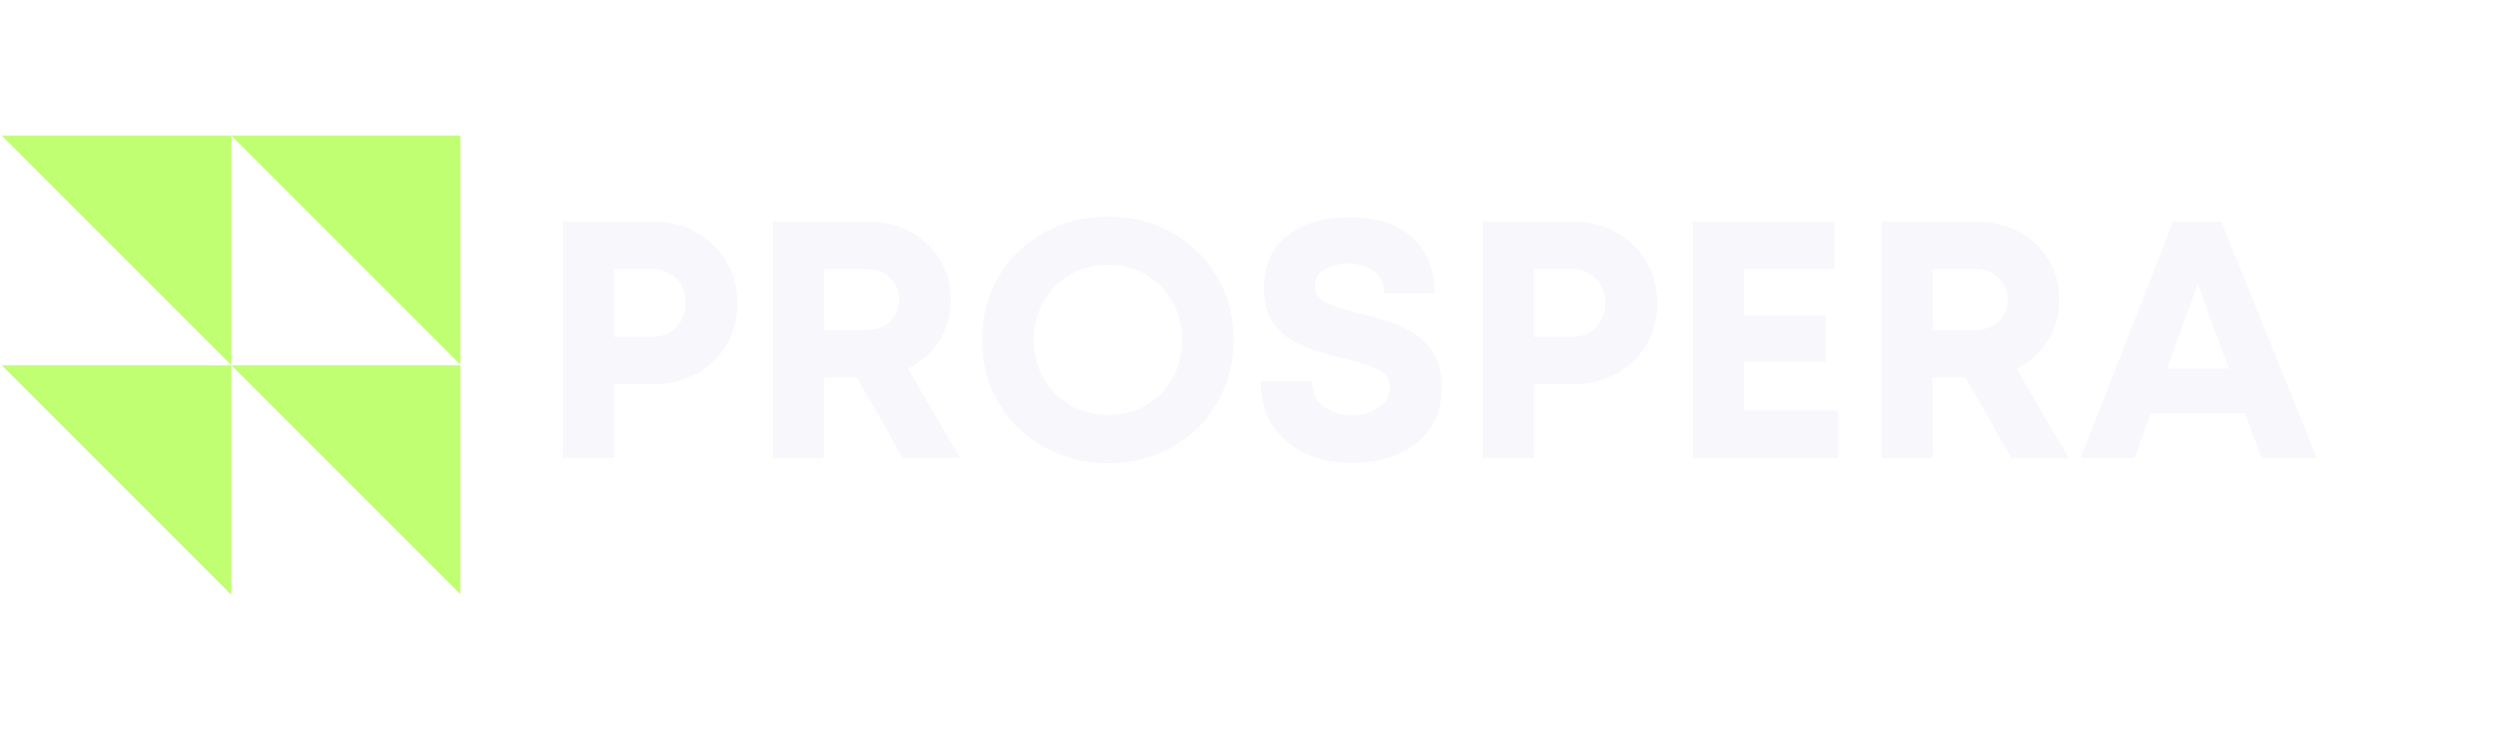
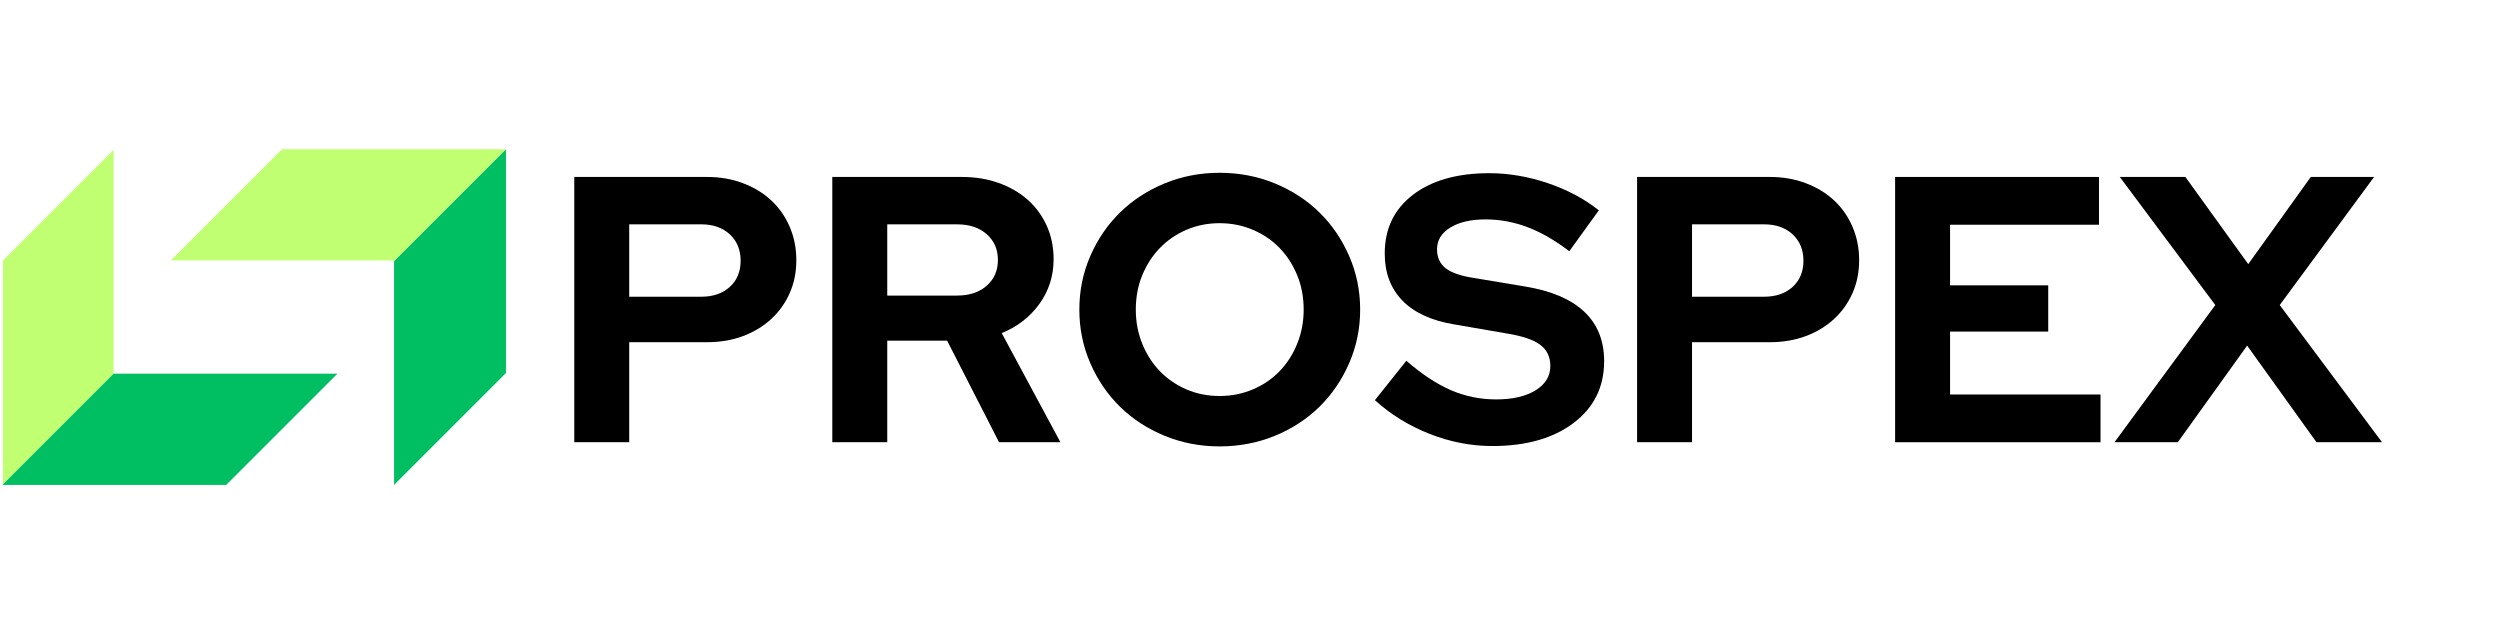
- <svg xmlns="http://www.w3.org/2000/svg" width="1453" zoomAndPan="magnify" viewBox="0 0 1089.75 319.5" height="426" preserveAspectRatio="xMidYMid meet" version="1.0">
+ <svg xmlns="http://www.w3.org/2000/svg" width="1726" zoomAndPan="magnify" viewBox="0 0 1294.5 329.25" height="439" preserveAspectRatio="xMidYMid meet" version="1.0">
  <defs>
    <g />
-     <clipPath id="ae3eec9528">
-       <path d="M 0.727 59.121 L 200.664 59.121 L 200.664 259.059 L 0.727 259.059 Z M 0.727 59.121 " clip-rule="nonzero" />
+     <clipPath id="92e32a2289">
+       <path d="M 1.223 77.246 L 58.84 77.246 L 58.84 250.852 L 1.223 250.852 Z M 1.223 77.246 " clip-rule="nonzero" />
    </clipPath>
-     <clipPath id="e1ee5a1698">
-       <path d="M 1.008 0.121 L 200.664 0.121 L 200.664 200.059 L 1.008 200.059 Z M 1.008 0.121 " clip-rule="nonzero" />
+     <clipPath id="397f9b1c89">
+       <path d="M 0.551 0.246 L 57.84 0.246 L 57.84 173.852 L 0.551 173.852 Z M 0.551 0.246 " clip-rule="nonzero" />
    </clipPath>
-     <clipPath id="33c1fe5118">
-       <rect x="0" width="201" y="0" height="201" />
+     <clipPath id="f1d10dc40a">
+       <rect x="0" width="58" y="0" height="174" />
    </clipPath>
-     <clipPath id="826885cc81">
-       <rect x="0" width="780" y="0" height="136" />
+     <clipPath id="df306636cb">
+       <path d="M 1.227 193.469 L 174.828 193.469 L 174.828 251.09 L 1.227 251.09 Z M 1.227 193.469 " clip-rule="nonzero" />
+     </clipPath>
+     <clipPath id="aa863c9fd9">
+       <path d="M 204.371 77.48 L 261.992 77.48 L 261.992 251.086 L 204.371 251.086 Z M 204.371 77.48 " clip-rule="nonzero" />
+     </clipPath>
+     <clipPath id="ba5fa079bc">
+       <path d="M 0.371 0.48 L 57.664 0.48 L 57.664 174.086 L 0.371 174.086 Z M 0.371 0.48 " clip-rule="nonzero" />
+     </clipPath>
+     <clipPath id="23e61fa276">
+       <rect x="0" width="58" y="0" height="175" />
+     </clipPath>
+     <clipPath id="e71df36013">
+       <path d="M 88.383 77.242 L 261.988 77.242 L 261.988 134.863 L 88.383 134.863 Z M 88.383 77.242 " clip-rule="nonzero" />
+     </clipPath>
+     <clipPath id="653ae11bc3">
+       <rect x="0" width="962" y="0" height="260" />
    </clipPath>
  </defs>
-   <g clip-path="url(#ae3eec9528)">
-     <g transform="matrix(1, 0, 0, 1, 0.000000000000000111, 59)">
-       <g clip-path="url(#33c1fe5118)">
-         <g clip-path="url(#e1ee5a1698)">
-           <path fill="#c1ff72" d="M 100.848 0.121 L 200.945 100.219 L 200.945 0.121 Z M 100.848 0.121 L 100.848 100.219 L 0.738 0.121 Z M 100.848 200.328 L 0.746 100.23 L 100.848 100.23 Z M 200.945 200.328 L 100.848 100.23 L 200.945 100.23 Z M 200.945 200.328 " fill-opacity="1" fill-rule="nonzero" />
+   <g clip-path="url(#92e32a2289)">
+     <g transform="matrix(1, 0, 0, 1, 1, 77)">
+       <g clip-path="url(#f1d10dc40a)">
+         <g clip-path="url(#397f9b1c89)">
+           <path fill="#c1ff72" d="M 58.168 0.246 L 58.168 116.141 L 0.223 174.086 L 0.223 58.191 Z M 58.168 0.246 " fill-opacity="1" fill-rule="nonzero" />
        </g>
      </g>
    </g>
  </g>
-   <g transform="matrix(1, 0, 0, 1, 233, 91)">
-     <g clip-path="url(#826885cc81)">
-       <g fill="#f8f8fc" fill-opacity="1">
-         <g transform="translate(0.576564, 108.6723)">
+   <g clip-path="url(#df306636cb)">
+     <path fill="#00bf63" d="M 1.227 251.09 L 117.117 251.09 L 175.062 193.145 L 59.172 193.145 Z M 1.227 251.09 " fill-opacity="1" fill-rule="nonzero" />
+   </g>
+   <g clip-path="url(#aa863c9fd9)">
+     <g transform="matrix(1, 0, 0, 1, 204, 77)">
+       <g clip-path="url(#23e61fa276)">
+         <g clip-path="url(#ba5fa079bc)">
+           <path fill="#00bf63" d="M 0.047 174.086 L 0.047 58.191 L 57.992 0.246 L 57.992 116.141 Z M 0.047 174.086 " fill-opacity="1" fill-rule="nonzero" />
+         </g>
+       </g>
+     </g>
+   </g>
+   <g clip-path="url(#e71df36013)">
+     <path fill="#c1ff72" d="M 261.988 77.242 L 146.098 77.242 L 88.152 135.191 L 204.043 135.191 Z M 261.988 77.242 " fill-opacity="1" fill-rule="nonzero" />
+   </g>
+   <g transform="matrix(1, 0, 0, 1, 279, 34)">
+     <g clip-path="url(#653ae11bc3)">
+       <g fill="#000000" fill-opacity="1">
+         <g transform="translate(5.997716, 194.9865)">
          <g>
-             <path d="M 51.375 -103.031 C 58.332 -103.031 64.535 -101.484 69.984 -98.391 C 75.43 -95.305 79.773 -91.086 83.016 -85.734 C 86.254 -80.391 87.875 -74.332 87.875 -67.562 C 87.875 -60.789 86.273 -54.727 83.078 -49.375 C 79.891 -44.031 75.547 -39.836 70.047 -36.797 C 64.555 -33.754 58.332 -32.234 51.375 -32.234 L 34.141 -32.234 L 34.141 0 L 11.781 0 L 11.781 -103.031 Z M 50.484 -52.844 C 54.898 -52.844 58.457 -54.238 61.156 -57.031 C 63.852 -59.832 65.203 -63.344 65.203 -67.562 C 65.203 -71.875 63.852 -75.426 61.156 -78.219 C 58.457 -81.02 54.898 -82.422 50.484 -82.422 L 34.141 -82.422 L 34.141 -52.844 Z M 50.484 -52.844 " />
+             <path d="M 12.359 0 L 12.359 -137.359 L 81.234 -137.359 C 87.898 -137.359 94.078 -136.273 99.766 -134.109 C 105.461 -131.953 110.336 -128.977 114.391 -125.188 C 118.453 -121.395 121.625 -116.848 123.906 -111.547 C 126.195 -106.254 127.344 -100.469 127.344 -94.188 C 127.344 -88.039 126.195 -82.383 123.906 -77.219 C 121.625 -72.051 118.422 -67.566 114.297 -63.766 C 110.172 -59.973 105.297 -57.031 99.672 -54.938 C 94.047 -52.844 87.898 -51.797 81.234 -51.797 L 40.812 -51.797 L 40.812 0 Z M 78.094 -112.828 L 40.812 -112.828 L 40.812 -75.344 L 78.094 -75.344 C 84.238 -75.344 89.176 -77.039 92.906 -80.438 C 96.633 -83.844 98.5 -88.359 98.5 -93.984 C 98.5 -99.609 96.633 -104.156 92.906 -107.625 C 89.176 -111.094 84.238 -112.828 78.094 -112.828 Z M 78.094 -112.828 " />
          </g>
        </g>
      </g>
-       <g fill="#f8f8fc" fill-opacity="1">
-         <g transform="translate(92.1005, 108.6723)">
+       <g fill="#000000" fill-opacity="1">
+         <g transform="translate(139.6058, 194.9865)">
          <g>
-             <path d="M 68.438 0 L 48.422 -35.172 L 34.141 -35.172 L 34.141 0 L 11.781 0 L 11.781 -103.031 L 53.422 -103.031 C 60.297 -103.031 66.43 -101.555 71.828 -98.609 C 77.223 -95.672 81.488 -91.648 84.625 -86.547 C 87.77 -81.441 89.344 -75.555 89.344 -68.891 C 89.344 -62.211 87.648 -56.25 84.266 -51 C 80.879 -45.75 76.344 -41.75 70.656 -39 L 93.469 0 Z M 34.141 -82.422 L 34.141 -55.781 L 51.953 -55.781 C 56.566 -55.781 60.195 -57.031 62.844 -59.531 C 65.5 -62.039 66.828 -65.207 66.828 -69.031 C 66.828 -72.957 65.5 -76.172 62.844 -78.672 C 60.195 -81.172 56.566 -82.422 51.953 -82.422 Z M 34.141 -82.422 " />
+             <path d="M 12.359 0 L 12.359 -137.359 L 79.469 -137.359 C 86.406 -137.359 92.781 -136.312 98.594 -134.219 C 104.414 -132.125 109.422 -129.211 113.609 -125.484 C 117.797 -121.754 121.066 -117.27 123.422 -112.031 C 125.773 -106.801 126.953 -101.051 126.953 -94.781 C 126.953 -86.145 124.5 -78.426 119.594 -71.625 C 114.688 -64.82 108.18 -59.785 100.078 -56.516 L 130.484 0 L 98.703 0 L 71.812 -52.594 L 40.812 -52.594 L 40.812 0 Z M 76.922 -112.828 L 40.812 -112.828 L 40.812 -75.938 L 76.922 -75.938 C 83.328 -75.938 88.457 -77.633 92.312 -81.031 C 96.176 -84.438 98.109 -88.883 98.109 -94.375 C 98.109 -99.875 96.176 -104.32 92.312 -107.719 C 88.457 -111.125 83.328 -112.828 76.922 -112.828 Z M 76.922 -112.828 " />
          </g>
        </g>
      </g>
-       <g fill="#f8f8fc" fill-opacity="1">
-         <g transform="translate(189.3631, 108.6723)">
+       <g fill="#000000" fill-opacity="1">
+         <g transform="translate(272.8213, 194.9865)">
          <g>
-             <path d="M 60.641 2.203 C 52.785 2.203 45.52 0.852 38.844 -1.844 C 32.176 -4.539 26.363 -8.316 21.406 -13.172 C 16.457 -18.023 12.609 -23.711 9.859 -30.234 C 7.109 -36.766 5.734 -43.859 5.734 -51.516 C 5.734 -59.172 7.109 -66.258 9.859 -72.781 C 12.609 -79.312 16.457 -85.004 21.406 -89.859 C 26.363 -94.711 32.176 -98.488 38.844 -101.188 C 45.52 -103.883 52.785 -105.234 60.641 -105.234 C 68.492 -105.234 75.754 -103.883 82.422 -101.188 C 89.098 -98.488 94.891 -94.711 99.797 -89.859 C 104.703 -85.004 108.523 -79.312 111.266 -72.781 C 114.016 -66.258 115.391 -59.172 115.391 -51.516 C 115.391 -43.859 114.016 -36.766 111.266 -30.234 C 108.523 -23.711 104.703 -18.023 99.797 -13.172 C 94.891 -8.316 89.098 -4.539 82.422 -1.844 C 75.754 0.852 68.492 2.203 60.641 2.203 Z M 60.641 -18.844 C 66.816 -18.844 72.332 -20.266 77.188 -23.109 C 82.051 -25.953 85.879 -29.828 88.672 -34.734 C 91.473 -39.641 92.875 -45.234 92.875 -51.516 C 92.875 -57.691 91.473 -63.258 88.672 -68.219 C 85.879 -73.176 82.051 -77.078 77.188 -79.922 C 72.332 -82.766 66.816 -84.188 60.641 -84.188 C 54.555 -84.188 49.062 -82.766 44.156 -79.922 C 39.25 -77.078 35.375 -73.176 32.531 -68.219 C 29.688 -63.258 28.266 -57.691 28.266 -51.516 C 28.266 -45.336 29.688 -39.77 32.531 -34.812 C 35.375 -29.852 39.25 -25.953 44.156 -23.109 C 49.062 -20.266 54.555 -18.844 60.641 -18.844 Z M 60.641 -18.844 " />
+             <path d="M 152.469 -68.672 C 152.469 -58.859 150.566 -49.602 146.766 -40.906 C 142.973 -32.207 137.836 -24.688 131.359 -18.344 C 124.891 -12 117.207 -6.992 108.312 -3.328 C 99.414 0.328 89.867 2.156 79.672 2.156 C 69.598 2.156 60.113 0.328 51.219 -3.328 C 42.32 -6.992 34.633 -12 28.156 -18.344 C 21.676 -24.688 16.539 -32.207 12.75 -40.906 C 8.957 -49.602 7.062 -58.859 7.062 -68.672 C 7.062 -78.484 8.957 -87.738 12.75 -96.438 C 16.539 -105.133 21.676 -112.656 28.156 -119 C 34.633 -125.344 42.32 -130.348 51.219 -134.016 C 60.113 -137.68 69.598 -139.516 79.672 -139.516 C 89.867 -139.516 99.414 -137.68 108.312 -134.016 C 117.207 -130.348 124.891 -125.344 131.359 -119 C 137.836 -112.656 142.973 -105.133 146.766 -96.438 C 150.566 -87.738 152.469 -78.484 152.469 -68.672 Z M 123.219 -68.672 C 123.219 -75.086 122.102 -81.008 119.875 -86.438 C 117.656 -91.863 114.617 -96.57 110.766 -100.562 C 106.91 -104.551 102.301 -107.691 96.938 -109.984 C 91.57 -112.273 85.816 -113.422 79.672 -113.422 C 73.516 -113.422 67.785 -112.273 62.484 -109.984 C 57.191 -107.691 52.613 -104.551 48.75 -100.562 C 44.895 -96.57 41.852 -91.863 39.625 -86.438 C 37.406 -81.008 36.297 -75.086 36.297 -68.672 C 36.297 -62.398 37.406 -56.516 39.625 -51.016 C 41.852 -45.523 44.895 -40.785 48.75 -36.797 C 52.613 -32.805 57.191 -29.664 62.484 -27.375 C 67.785 -25.082 73.516 -23.938 79.672 -23.938 C 85.816 -23.938 91.57 -25.082 96.938 -27.375 C 102.301 -29.664 106.91 -32.805 110.766 -36.797 C 114.617 -40.785 117.656 -45.523 119.875 -51.016 C 122.102 -56.516 123.219 -62.398 123.219 -68.672 Z M 123.219 -68.672 " />
          </g>
        </g>
      </g>
-       <g fill="#f8f8fc" fill-opacity="1">
-         <g transform="translate(310.4631, 108.6723)">
+       <g fill="#000000" fill-opacity="1">
+         <g transform="translate(432.3269, 194.9865)">
          <g>
-             <path d="M 45.922 2.062 C 38.066 2.062 31.145 0.641 25.156 -2.203 C 19.176 -5.047 14.492 -9.117 11.109 -14.422 C 7.723 -19.723 6.031 -26.051 6.031 -33.406 L 28.547 -33.406 C 28.547 -28.406 30.285 -24.703 33.766 -22.297 C 37.254 -19.891 41.258 -18.688 45.781 -18.688 C 48.625 -18.688 51.297 -19.148 53.797 -20.078 C 56.297 -21.016 58.352 -22.391 59.969 -24.203 C 61.594 -26.023 62.406 -28.211 62.406 -30.766 C 62.406 -33.41 61.473 -35.492 59.609 -37.016 C 57.742 -38.535 55.238 -39.785 52.094 -40.766 C 48.957 -41.754 45.523 -42.688 41.797 -43.562 C 37.973 -44.445 34.047 -45.523 30.016 -46.797 C 25.992 -48.078 22.266 -49.77 18.828 -51.875 C 15.398 -53.988 12.656 -56.836 10.594 -60.422 C 8.531 -64.004 7.5 -68.539 7.5 -74.031 C 7.5 -83.945 10.859 -91.578 17.578 -96.922 C 24.305 -102.266 33.41 -104.938 44.891 -104.938 C 56.66 -104.938 65.785 -101.969 72.266 -96.031 C 78.742 -90.102 81.984 -82.035 81.984 -71.828 L 59.906 -71.828 C 59.906 -76.242 58.332 -79.504 55.188 -81.609 C 52.051 -83.723 48.422 -84.781 44.297 -84.781 C 40.672 -84.781 37.336 -83.992 34.297 -82.422 C 31.254 -80.848 29.734 -78.395 29.734 -75.062 C 29.734 -72.613 30.641 -70.676 32.453 -69.25 C 34.266 -67.832 36.664 -66.656 39.656 -65.719 C 42.656 -64.789 45.973 -63.883 49.609 -63 C 53.523 -62.02 57.547 -60.863 61.672 -59.531 C 65.797 -58.207 69.625 -56.414 73.156 -54.156 C 76.688 -51.906 79.555 -48.914 81.766 -45.188 C 83.973 -41.457 85.078 -36.75 85.078 -31.062 C 85.078 -23.602 83.285 -17.422 79.703 -12.516 C 76.117 -7.609 71.383 -3.953 65.5 -1.547 C 59.613 0.859 53.086 2.062 45.922 2.062 Z M 45.922 2.062 " />
+             <path d="M 0.594 -21.781 L 16.875 -42.188 C 24.852 -35.25 32.535 -30.176 39.922 -26.969 C 47.316 -23.77 55.133 -22.172 63.375 -22.172 C 71.883 -22.172 78.688 -23.738 83.781 -26.875 C 88.883 -30.02 91.438 -34.207 91.438 -39.438 C 91.438 -44.145 89.703 -47.805 86.234 -50.422 C 82.766 -53.047 76.977 -55.008 68.875 -56.312 L 41.594 -61.031 C 29.82 -62.988 20.895 -67.102 14.812 -73.375 C 8.727 -79.656 5.688 -87.77 5.688 -97.719 C 5.688 -110.539 10.555 -120.676 20.297 -128.125 C 30.047 -135.582 43.227 -139.312 59.844 -139.312 C 69.789 -139.312 79.832 -137.609 89.969 -134.203 C 100.102 -130.805 108.961 -126.098 116.547 -120.078 L 101.25 -98.891 C 93.926 -104.516 86.727 -108.664 79.656 -111.344 C 72.594 -114.031 65.336 -115.375 57.891 -115.375 C 50.297 -115.375 44.207 -113.969 39.625 -111.156 C 35.051 -108.344 32.766 -104.582 32.766 -99.875 C 32.766 -95.688 34.27 -92.414 37.281 -90.062 C 40.289 -87.707 45.328 -86.008 52.391 -84.969 L 78.297 -80.641 C 91.898 -78.422 102.133 -74.07 109 -67.594 C 115.863 -61.125 119.297 -52.586 119.297 -41.984 C 119.297 -28.641 114.031 -17.977 103.5 -10 C 92.969 -2.02 78.941 1.969 61.422 1.969 C 50.43 1.969 39.602 -0.125 28.938 -4.312 C 18.281 -8.5 8.832 -14.32 0.594 -21.781 Z M 0.594 -21.781 " />
          </g>
        </g>
      </g>
-       <g fill="#f8f8fc" fill-opacity="1">
-         <g transform="translate(401.5456, 108.6723)">
+       <g fill="#000000" fill-opacity="1">
+         <g transform="translate(556.3215, 194.9865)">
          <g>
-             <path d="M 51.375 -103.031 C 58.332 -103.031 64.535 -101.484 69.984 -98.391 C 75.43 -95.305 79.773 -91.086 83.016 -85.734 C 86.254 -80.391 87.875 -74.332 87.875 -67.562 C 87.875 -60.789 86.273 -54.727 83.078 -49.375 C 79.891 -44.031 75.547 -39.836 70.047 -36.797 C 64.555 -33.754 58.332 -32.234 51.375 -32.234 L 34.141 -32.234 L 34.141 0 L 11.781 0 L 11.781 -103.031 Z M 50.484 -52.844 C 54.898 -52.844 58.457 -54.238 61.156 -57.031 C 63.852 -59.832 65.203 -63.344 65.203 -67.562 C 65.203 -71.875 63.852 -75.426 61.156 -78.219 C 58.457 -81.02 54.898 -82.422 50.484 -82.422 L 34.141 -82.422 L 34.141 -52.844 Z M 50.484 -52.844 " />
+             <path d="M 12.359 0 L 12.359 -137.359 L 81.234 -137.359 C 87.898 -137.359 94.078 -136.273 99.766 -134.109 C 105.461 -131.953 110.336 -128.977 114.391 -125.188 C 118.453 -121.395 121.625 -116.848 123.906 -111.547 C 126.195 -106.254 127.344 -100.469 127.344 -94.188 C 127.344 -88.039 126.195 -82.383 123.906 -77.219 C 121.625 -72.051 118.422 -67.566 114.297 -63.766 C 110.172 -59.973 105.297 -57.031 99.672 -54.938 C 94.047 -52.844 87.898 -51.797 81.234 -51.797 L 40.812 -51.797 L 40.812 0 Z M 78.094 -112.828 L 40.812 -112.828 L 40.812 -75.344 L 78.094 -75.344 C 84.238 -75.344 89.176 -77.039 92.906 -80.438 C 96.633 -83.844 98.5 -88.359 98.5 -93.984 C 98.5 -99.609 96.633 -104.156 92.906 -107.625 C 89.176 -111.094 84.238 -112.828 78.094 -112.828 Z M 78.094 -112.828 " />
          </g>
        </g>
      </g>
-       <g fill="#f8f8fc" fill-opacity="1">
-         <g transform="translate(493.0695, 108.6723)">
+       <g fill="#000000" fill-opacity="1">
+         <g transform="translate(689.9295, 194.9865)">
          <g>
-             <path d="M 34.141 -20.75 L 75.219 -20.75 L 75.219 0 L 11.781 0 L 11.781 -103.031 L 73.594 -103.031 L 73.594 -82.422 L 34.141 -82.422 L 34.141 -62.109 L 69.766 -62.109 L 69.766 -41.953 L 34.141 -41.953 Z M 34.141 -20.75 " />
+             <path d="M 12.359 0 L 12.359 -137.359 L 117.922 -137.359 L 117.922 -112.625 L 40.812 -112.625 L 40.812 -81.234 L 91.641 -81.234 L 91.641 -57.297 L 40.812 -57.297 L 40.812 -24.719 L 118.719 -24.719 L 118.719 0 Z M 12.359 0 " />
          </g>
        </g>
      </g>
-       <g fill="#f8f8fc" fill-opacity="1">
-         <g transform="translate(575.3233, 108.6723)">
+       <g fill="#000000" fill-opacity="1">
+         <g transform="translate(816.4746, 194.9865)">
          <g>
-             <path d="M 68.438 0 L 48.422 -35.172 L 34.141 -35.172 L 34.141 0 L 11.781 0 L 11.781 -103.031 L 53.422 -103.031 C 60.297 -103.031 66.43 -101.555 71.828 -98.609 C 77.223 -95.672 81.488 -91.648 84.625 -86.547 C 87.77 -81.441 89.344 -75.555 89.344 -68.891 C 89.344 -62.211 87.648 -56.25 84.266 -51 C 80.879 -45.75 76.344 -41.75 70.656 -39 L 93.469 0 Z M 34.141 -82.422 L 34.141 -55.781 L 51.953 -55.781 C 56.566 -55.781 60.195 -57.031 62.844 -59.531 C 65.5 -62.039 66.828 -65.207 66.828 -69.031 C 66.828 -72.957 65.5 -76.172 62.844 -78.672 C 60.195 -81.172 56.566 -82.422 51.953 -82.422 Z M 34.141 -82.422 " />
-           </g>
-         </g>
-       </g>
-       <g fill="#f8f8fc" fill-opacity="1">
-         <g transform="translate(672.5859, 108.6723)">
-           <g>
-             <path d="M 80.219 0 L 73 -19.578 L 31.938 -19.578 L 24.875 0 L 1.328 0 L 41.656 -103.031 L 62.703 -103.031 L 104.359 0 Z M 52.406 -75.797 L 39 -39 L 65.938 -39 Z M 52.406 -75.797 " />
+             <path d="M 32.188 0 L -0.594 0 L 51.609 -71.031 L 2.156 -137.359 L 36.109 -137.359 L 68.672 -92.219 L 101.047 -137.359 L 133.828 -137.359 L 84.969 -71.031 L 137.938 0 L 104 0 L 68.094 -50.031 Z M 32.188 0 " />
          </g>
        </g>
      </g>
    </g>
  </g>
</svg>
